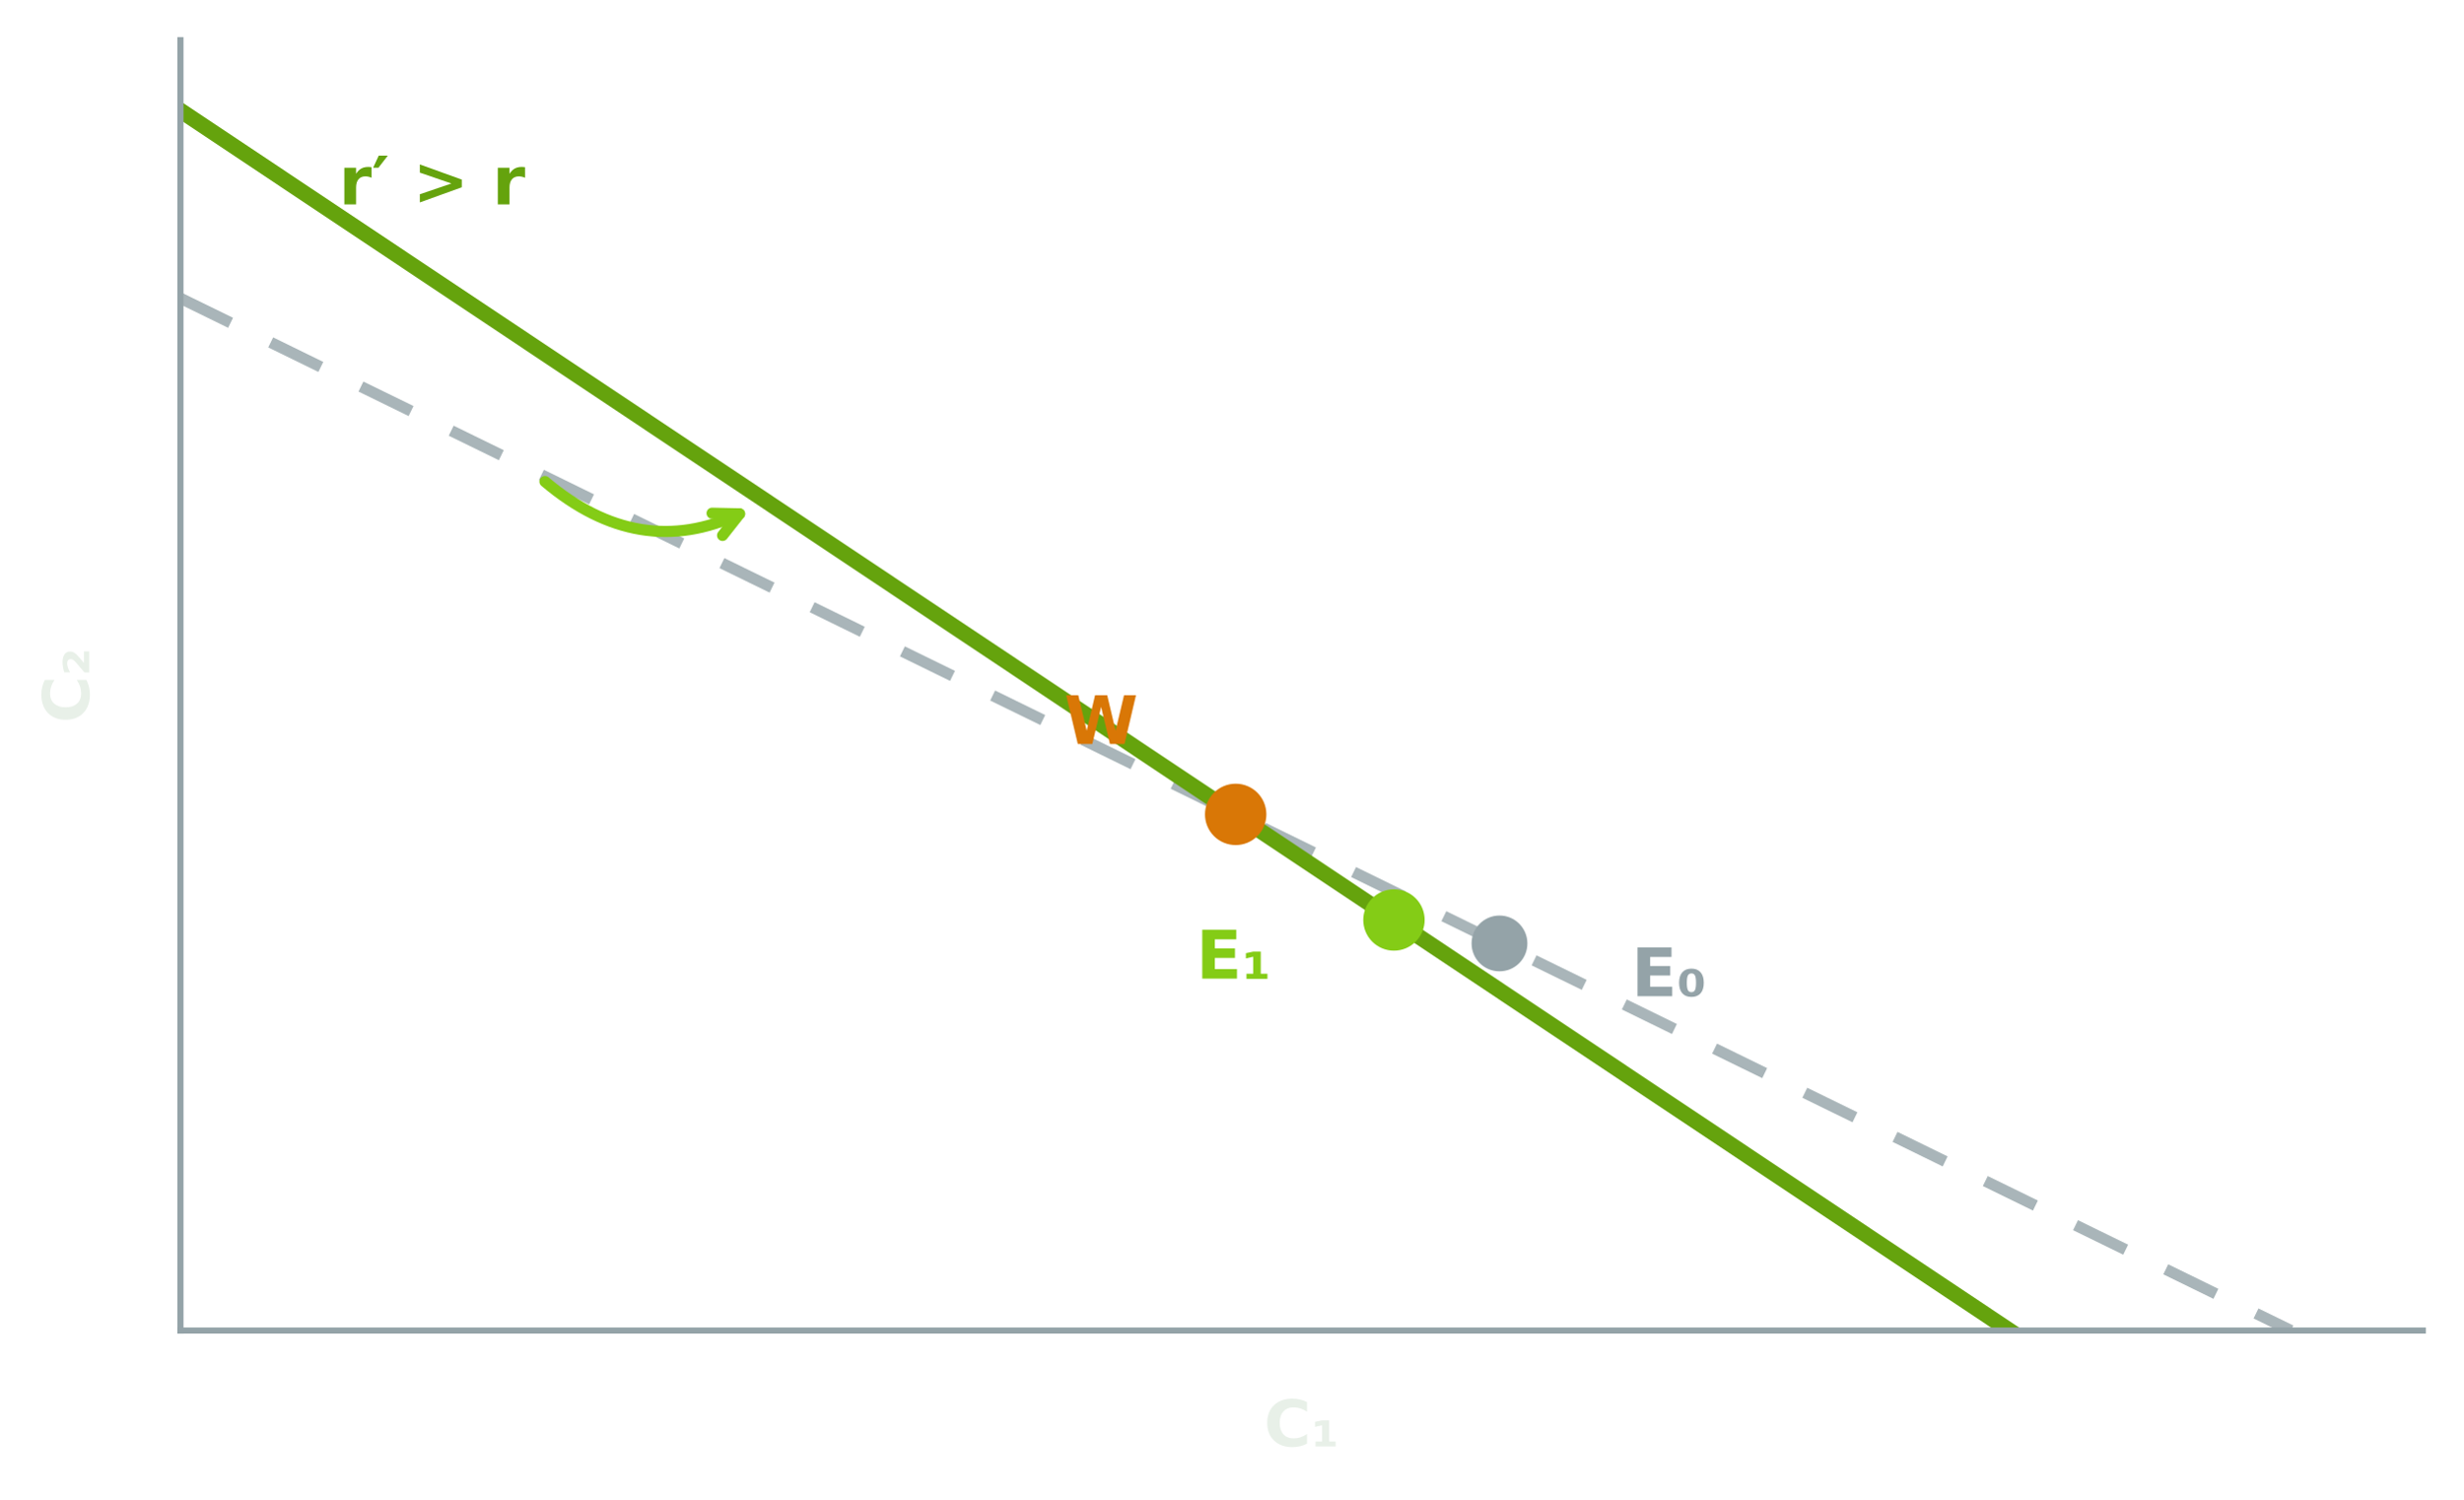
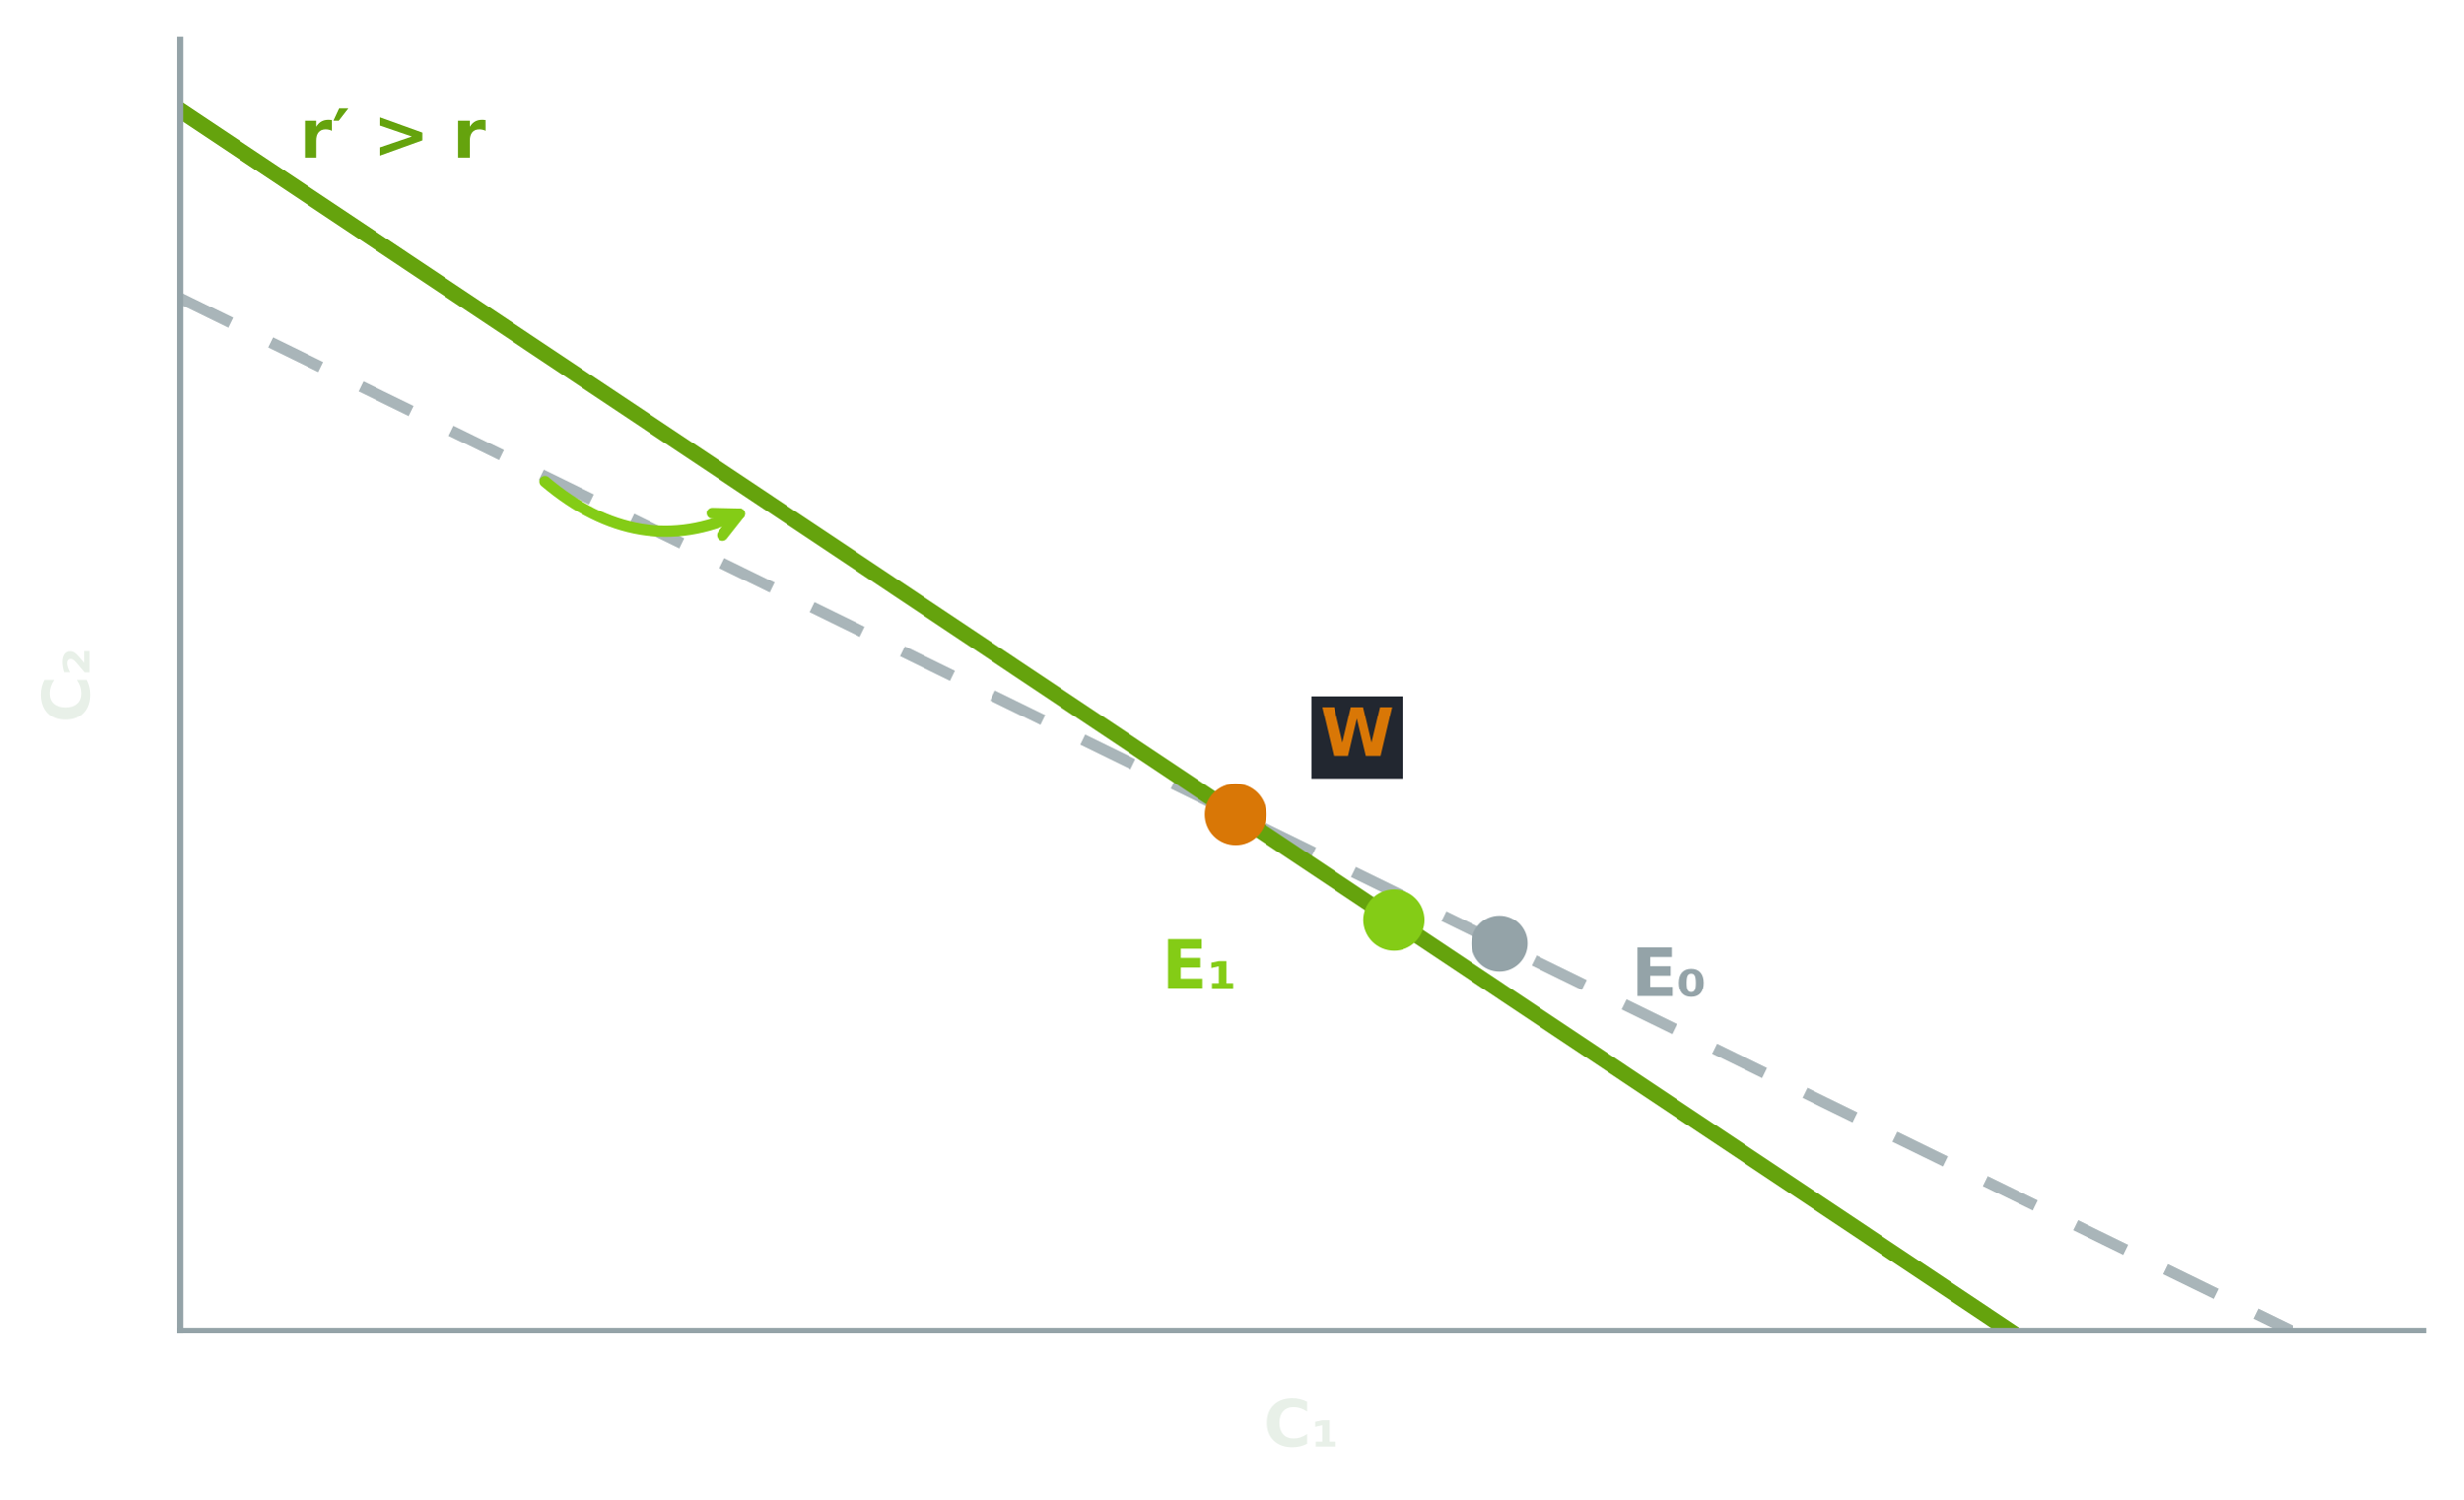
<svg xmlns="http://www.w3.org/2000/svg" xmlns:xlink="http://www.w3.org/1999/xlink" width="441.29pt" height="268.794pt" viewBox="0 0 441.29 268.794" version="1.1">
  <defs>
    <style type="text/css">*{stroke-linejoin: round; stroke-linecap: butt}</style>
  </defs>
  <g id="figure_1">
    <g id="patch_1">
      <path d="M 0 268.794  L 441.29 268.794  L 441.29 0  L 0 0  L 0 268.794  z " style="fill: none; opacity: 0" />
    </g>
    <g id="axes_1">
      <g id="patch_2">
        <path d="M 32.33 238.464  L 434.09 238.464  L 434.09 7.2  L 32.33 7.2  L 32.33 238.464  z " style="fill: none" />
      </g>
      <g id="matplotlib.axis_1">
        <g id="text_1">
          <g style="fill: #e8f0e8" transform="translate(226.4716 259.2022) scale(0.115 -0.115)">
            <defs>
              <path id="DejaVuSans-Bold-43" d="M 4288 256  Q 3956 84 3597 -3  Q 3238 -91 2847 -91  Q 1681 -91 1000 561  Q 319 1213 319 2328  Q 319 3447 1000 4098  Q 1681 4750 2847 4750  Q 3238 4750 3597 4662  Q 3956 4575 4288 4403  L 4288 3438  Q 3953 3666 3628 3772  Q 3303 3878 2944 3878  Q 2300 3878 1931 3465  Q 1563 3053 1563 2328  Q 1563 1606 1931 1193  Q 2300 781 2944 781  Q 3303 781 3628 887  Q 3953 994 4288 1222  L 4288 256  z " transform="scale(0.015625)" />
              <path id="DejaVuSans-Bold-2081" d="M 441 466  L 1088 466  L 1088 2094  L 384 1932  L 384 2432  L 1100 2585  L 1806 2585  L 1806 466  L 2444 466  L 2444 -24  L 441 -24  L 441 466  z " transform="scale(0.015625)" />
            </defs>
            <use xlink:href="#DejaVuSans-Bold-43" />
            <use xlink:href="#DejaVuSans-Bold-2081" x="73.389" />
          </g>
        </g>
      </g>
      <g id="matplotlib.axis_2">
        <g id="text_2">
          <g style="fill: #e8f0e8" transform="translate(15.9382 129.5703) rotate(-90) scale(0.115 -0.115)">
            <defs>
              <path id="DejaVuSans-Bold-2082" d="M 1288 501  L 2444 501  L 2444 -24  L 341 -24  L 341 454  L 1319 1285  Q 1509 1451 1590 1576  Q 1672 1701 1672 1826  Q 1672 1982 1558 2079  Q 1444 2176 1259 2176  Q 1066 2176 844 2105  Q 622 2035 359 1888  L 359 2469  Q 631 2554 886 2596  Q 1141 2638 1375 2638  Q 1869 2638 2150 2436  Q 2431 2235 2431 1888  Q 2431 1663 2320 1474  Q 2209 1285 1894 1016  L 1288 501  z " transform="scale(0.015625)" />
            </defs>
            <use xlink:href="#DejaVuSans-Bold-43" />
            <use xlink:href="#DejaVuSans-Bold-2082" x="73.389" />
          </g>
        </g>
      </g>
      <g id="line2d_1">
        <path d="M 32.33 53.453  L 410.457 238.464  L 410.457 238.464  " clip-path="url(#pf557dc1206)" style="fill: none; stroke-dasharray: 10,8; stroke-dashoffset: 0; stroke: #94a3a8; stroke-opacity: 0.8; stroke-width: 2" />
      </g>
      <g id="line2d_2">
        <path d="M 32.33 19.814  L 406.997 269.794  L 406.997 269.794  " clip-path="url(#pf557dc1206)" style="fill: none; stroke: #65a30d; stroke-width: 2.8; stroke-linecap: square" />
      </g>
      <g id="patch_3">
        <path d="M 32.33 238.464  L 32.33 7.2  " style="fill: none; stroke: #94a3a8; stroke-width: 1.1; stroke-linejoin: miter; stroke-linecap: square" />
      </g>
      <g id="patch_4">
        <path d="M 32.33 238.464  L 434.09 238.464  " style="fill: none; stroke: #94a3a8; stroke-width: 1.1; stroke-linejoin: miter; stroke-linecap: square" />
      </g>
      <g id="text_3">
-         <g style="fill: #65a30d" transform="translate(60.68937 36.6336) scale(0.12 -0.12)">
+         <g style="fill: #65a30d" transform="translate(53.59949 28.224) scale(0.12 -0.12)">
          <defs>
            <path id="DejaVuSans-Bold-72" d="M 3138 2547  Q 2991 2616 2845 2648  Q 2700 2681 2553 2681  Q 2122 2681 1889 2404  Q 1656 2128 1656 1613  L 1656 0  L 538 0  L 538 3500  L 1656 3500  L 1656 2925  Q 1872 3269 2151 3426  Q 2431 3584 2822 3584  Q 2878 3584 2943 3579  Q 3009 3575 3134 3559  L 3138 2547  z " transform="scale(0.015625)" />
            <path id="DejaVuSans-Bold-2032" d="M 125 3500  L 666 4666  L 1534 4666  L 631 3500  L 125 3500  z " transform="scale(0.015625)" />
            <path id="DejaVuSans-Bold-20" transform="scale(0.015625)" />
            <path id="DejaVuSans-Bold-3e" d="M 678 3041  L 678 3822  L 4684 2375  L 4684 1638  L 678 191  L 678 972  L 3694 2003  L 678 3041  z " transform="scale(0.015625)" />
          </defs>
          <use xlink:href="#DejaVuSans-Bold-72" />
          <use xlink:href="#DejaVuSans-Bold-2032" x="49.316" />
          <use xlink:href="#DejaVuSans-Bold-20" x="75.684" />
          <use xlink:href="#DejaVuSans-Bold-3e" x="110.498" />
          <use xlink:href="#DejaVuSans-Bold-20" x="194.287" />
          <use xlink:href="#DejaVuSans-Bold-72" x="229.102" />
        </g>
      </g>
      <g id="text_4">
-         <g style="fill: #d97706" transform="translate(190.6705 133.344) scale(0.12 -0.12)">
+         <g id="patch_5">
+           <path d="M 234.958 139.529  L 251.314 139.529  L 251.314 124.796  L 234.958 124.796  z " style="fill: #0a0f1a; opacity: 0.9" />
+         </g>
+         <g style="fill: #d97706" transform="translate(236.5185 135.4737) scale(0.12 -0.12)">
          <defs>
            <path id="DejaVuSans-Bold-57" d="M 191 4666  L 1344 4666  L 2150 1275  L 2950 4666  L 4109 4666  L 4909 1275  L 5716 4666  L 6859 4666  L 5759 0  L 4372 0  L 3525 3547  L 2688 0  L 1300 0  L 191 4666  z " transform="scale(0.015625)" />
          </defs>
          <use xlink:href="#DejaVuSans-Bold-57" />
        </g>
      </g>
      <g id="text_5">
        <g style="fill: #94a3a8" transform="translate(292.2922 178.5456) scale(0.12 -0.12)">
          <defs>
            <path id="DejaVuSans-Bold-45" d="M 588 4666  L 3834 4666  L 3834 3756  L 1791 3756  L 1791 2888  L 3713 2888  L 3713 1978  L 1791 1978  L 1791 909  L 3903 909  L 3903 0  L 588 0  L 588 4666  z " transform="scale(0.015625)" />
            <path id="DejaVuSans-Bold-2080" d="M 1806 1288  Q 1806 1779 1706 1979  Q 1606 2179 1368 2179  Q 1131 2179 1028 1979  Q 928 1779 928 1288  Q 928 791 1028 588  Q 1131 385 1369 385  Q 1603 385 1706 588  Q 1806 791 1806 1288  z M 2547 1285  Q 2547 626 2241 279  Q 1931 -71 1369 -71  Q 797 -71 494 279  Q 188 632 188 1285  Q 188 1935 494 2285  Q 803 2638 1369 2638  Q 1931 2638 2241 2285  Q 2547 1935 2547 1285  z " transform="scale(0.015625)" />
          </defs>
          <use xlink:href="#DejaVuSans-Bold-45" />
          <use xlink:href="#DejaVuSans-Bold-2080" x="68.311" />
        </g>
      </g>
      <g id="text_6">
-         <g style="fill: #84cc16" transform="translate(214.3035 175.392) scale(0.12 -0.12)">
+         <g style="fill: #84cc16" transform="translate(208.1589 177.0739) scale(0.12 -0.12)">
          <use xlink:href="#DejaVuSans-Bold-45" />
          <use xlink:href="#DejaVuSans-Bold-2081" x="68.311" />
        </g>
      </g>
-       <g id="patch_5">
+       <g id="patch_6">
        <path d="M 97.64 86.309  Q 114.53 100.573 132.499 92.09  " style="fill: none; stroke: #84cc16; stroke-width: 2; stroke-linecap: round" />
        <path d="M 127.581 91.979  L 132.499 92.09  L 129.46 95.958  " style="fill: none; stroke: #84cc16; stroke-width: 2; stroke-linecap: round" />
      </g>
      <g id="line2d_3">
        <defs>
          <path id="m1038f51830" d="M 0 5  C 1.326 5 2.598 4.473 3.536 3.536  C 4.473 2.598 5 1.326 5 0  C 5 -1.326 4.473 -2.598 3.536 -3.536  C 2.598 -4.473 1.326 -5 0 -5  C -1.326 -5 -2.598 -4.473 -3.536 -3.536  C -4.473 -2.598 -5 -1.326 -5 0  C -5 1.326 -4.473 2.598 -3.536 3.536  C -2.598 4.473 -1.326 5 0 5  z " style="stroke: #d97706" />
        </defs>
        <g clip-path="url(#pf557dc1206)">
          <use xlink:href="#m1038f51830" x="221.393" y="145.958" style="fill: #d97706; stroke: #d97706" />
        </g>
      </g>
      <g id="line2d_4">
        <defs>
          <path id="m608dd95688" d="M 0 4.5  C 1.193 4.5 2.338 4.026 3.182 3.182  C 4.026 2.338 4.5 1.193 4.5 0  C 4.5 -1.193 4.026 -2.338 3.182 -3.182  C 2.338 -4.026 1.193 -4.5 0 -4.5  C -1.193 -4.5 -2.338 -4.026 -3.182 -3.182  C -4.026 -2.338 -4.5 -1.193 -4.5 0  C -4.5 1.193 -4.026 2.338 -3.182 3.182  C -2.338 4.026 -1.193 4.5 0 4.5  z " style="stroke: #94a3a8" />
        </defs>
        <g clip-path="url(#pf557dc1206)">
          <use xlink:href="#m608dd95688" x="268.659" y="169.085" style="fill: #94a3a8; stroke: #94a3a8" />
        </g>
      </g>
      <g id="line2d_5">
        <defs>
          <path id="md779d2cd9e" d="M 0 5  C 1.326 5 2.598 4.473 3.536 3.536  C 4.473 2.598 5 1.326 5 0  C 5 -1.326 4.473 -2.598 3.536 -3.536  C 2.598 -4.473 1.326 -5 0 -5  C -1.326 -5 -2.598 -4.473 -3.536 -3.536  C -4.473 -2.598 -5 -1.326 -5 0  C -5 1.326 -4.473 2.598 -3.536 3.536  C -2.598 4.473 -1.326 5 0 5  z " style="stroke: #84cc16" />
        </defs>
        <g clip-path="url(#pf557dc1206)">
          <use xlink:href="#md779d2cd9e" x="249.753" y="164.88" style="fill: #84cc16; stroke: #84cc16" />
        </g>
      </g>
    </g>
  </g>
  <defs>
    <clipPath id="pf557dc1206">
      <rect x="32.33" y="7.2" width="401.76" height="231.264" />
    </clipPath>
  </defs>
</svg>
